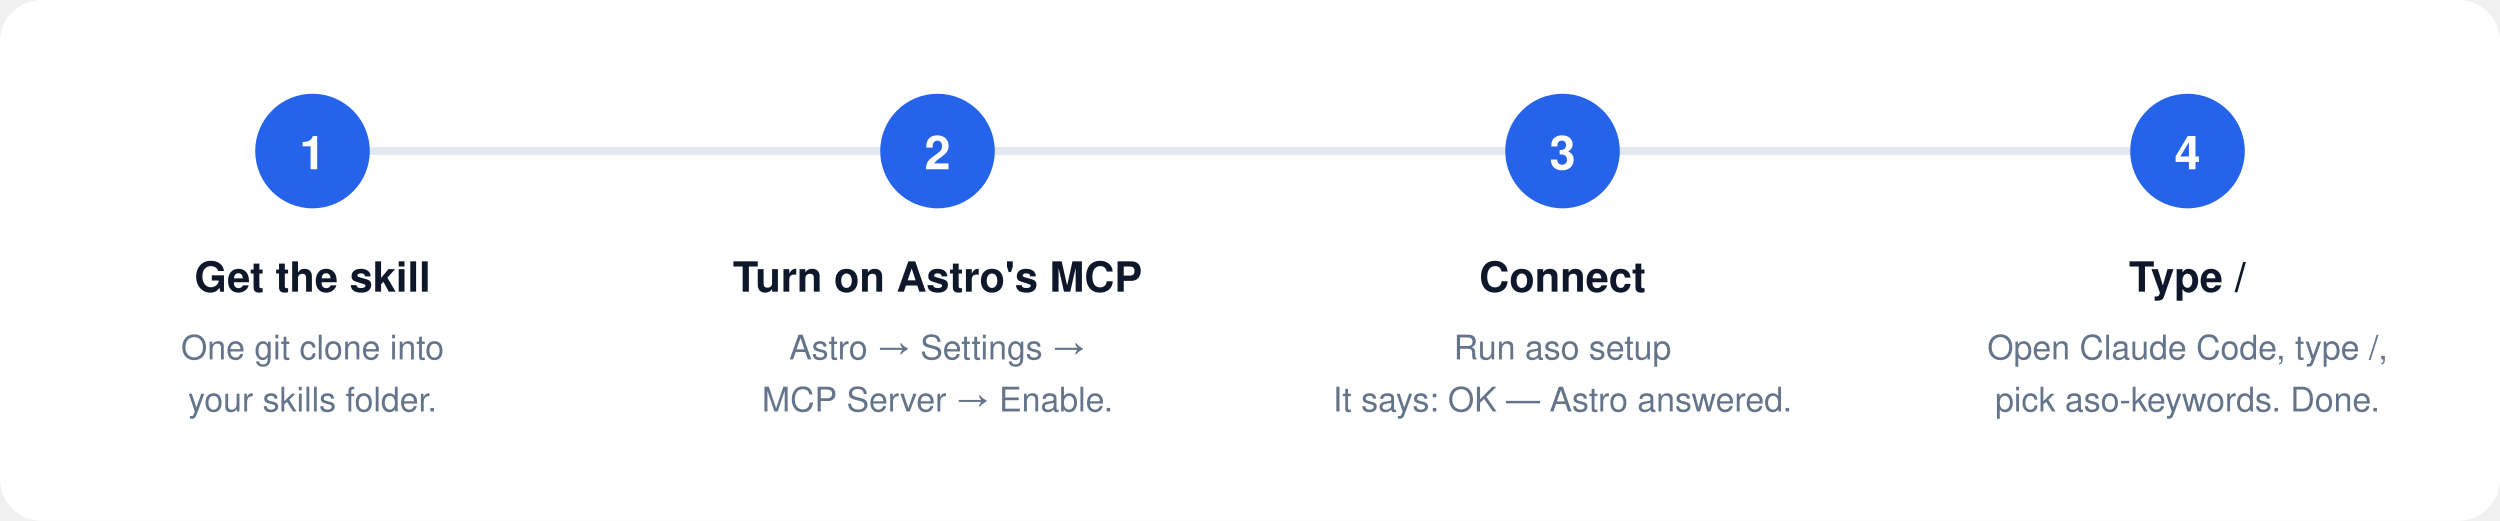
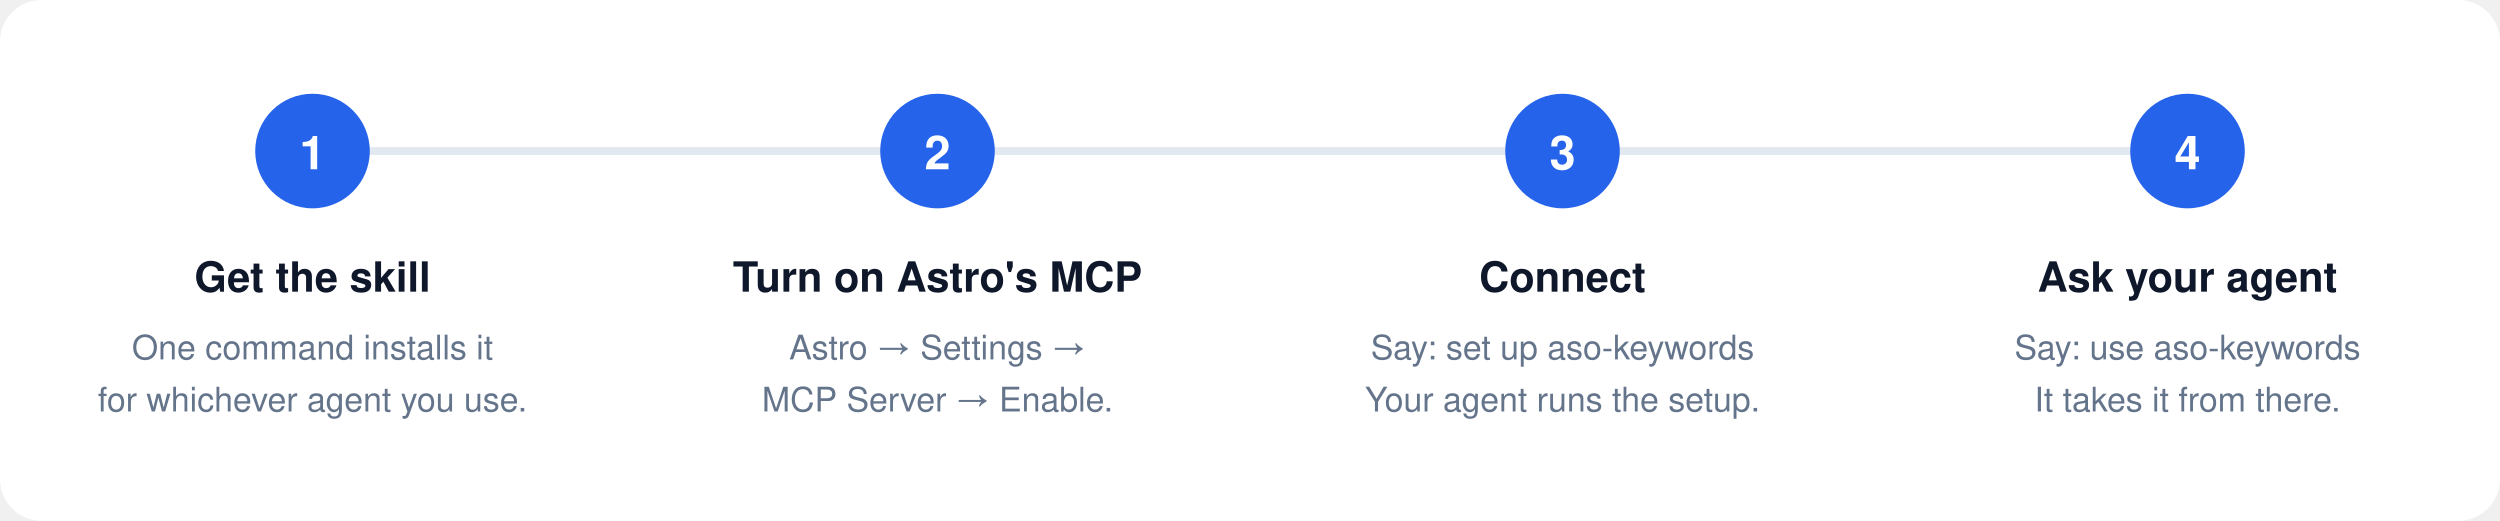
<svg xmlns="http://www.w3.org/2000/svg" width="960" height="200" viewBox="0 0 960 200" font-family="-apple-system, BlinkMacSystemFont, 'Segoe UI', Helvetica, Arial, sans-serif">
  <rect width="960" height="200" rx="16" fill="#ffffff" />
  <line x1="120" y1="58" x2="840" y2="58" stroke="#e2e8f0" stroke-width="3" />
  <circle cx="120" cy="58" r="22" fill="#2563eb" />
  <text x="120" y="65" text-anchor="middle" font-size="18" font-weight="700" fill="#ffffff">1</text>
  <text x="120" y="112" text-anchor="middle" font-size="16" font-weight="700" fill="#0f172a">Get the skill</text>
-   <text x="120" y="138" text-anchor="middle" font-size="13" fill="#64748b">One git clone into</text>
-   <text x="120" y="158" text-anchor="middle" font-size="13" fill="#64748b">your skills folder.</text>
+   <text x="120" y="138" text-anchor="middle" font-size="13" fill="#64748b">One command installs it</text>
+   <text x="120" y="158" text-anchor="middle" font-size="13" fill="#64748b">for whichever agent you use.</text>
  <circle cx="360" cy="58" r="22" fill="#2563eb" />
  <text x="360" y="65" text-anchor="middle" font-size="18" font-weight="700" fill="#ffffff">2</text>
  <text x="360" y="112" text-anchor="middle" font-size="16" font-weight="700" fill="#0f172a">Turn on Astro's MCP</text>
  <text x="360" y="138" text-anchor="middle" font-size="13" fill="#64748b">Astro → Settings →</text>
  <text x="360" y="158" text-anchor="middle" font-size="13" fill="#64748b">MCP Server → Enable.</text>
  <circle cx="600" cy="58" r="22" fill="#2563eb" />
  <text x="600" y="65" text-anchor="middle" font-size="18" font-weight="700" fill="#ffffff">3</text>
  <text x="600" y="112" text-anchor="middle" font-size="16" font-weight="700" fill="#0f172a">Connect</text>
-   <text x="600" y="138" text-anchor="middle" font-size="13" fill="#64748b">Run  aso setup</text>
-   <text x="600" y="158" text-anchor="middle" font-size="13" fill="#64748b">It says: OK — Astro answered.</text>
+   <text x="600" y="138" text-anchor="middle" font-size="13" fill="#64748b">Say: set up aso-keywords</text>
+   <text x="600" y="158" text-anchor="middle" font-size="13" fill="#64748b">Your agent runs the setup.</text>
  <circle cx="840" cy="58" r="22" fill="#2563eb" />
  <text x="840" y="65" text-anchor="middle" font-size="18" font-weight="700" fill="#ffffff">4</text>
-   <text x="840" y="112" text-anchor="middle" font-size="16" font-weight="700" fill="#0f172a">Type  /</text>
-   <text x="840" y="138" text-anchor="middle" font-size="13" fill="#64748b">Open Claude Code, type /,</text>
-   <text x="840" y="158" text-anchor="middle" font-size="13" fill="#64748b">pick aso-keywords. Done.</text>
+   <text x="840" y="112" text-anchor="middle" font-size="16" font-weight="700" fill="#0f172a">Ask your agent</text>
+   <text x="840" y="138" text-anchor="middle" font-size="13" fill="#64748b">Say: use aso-keywords</text>
+   <text x="840" y="158" text-anchor="middle" font-size="13" fill="#64748b">It takes it from there.</text>
</svg>
